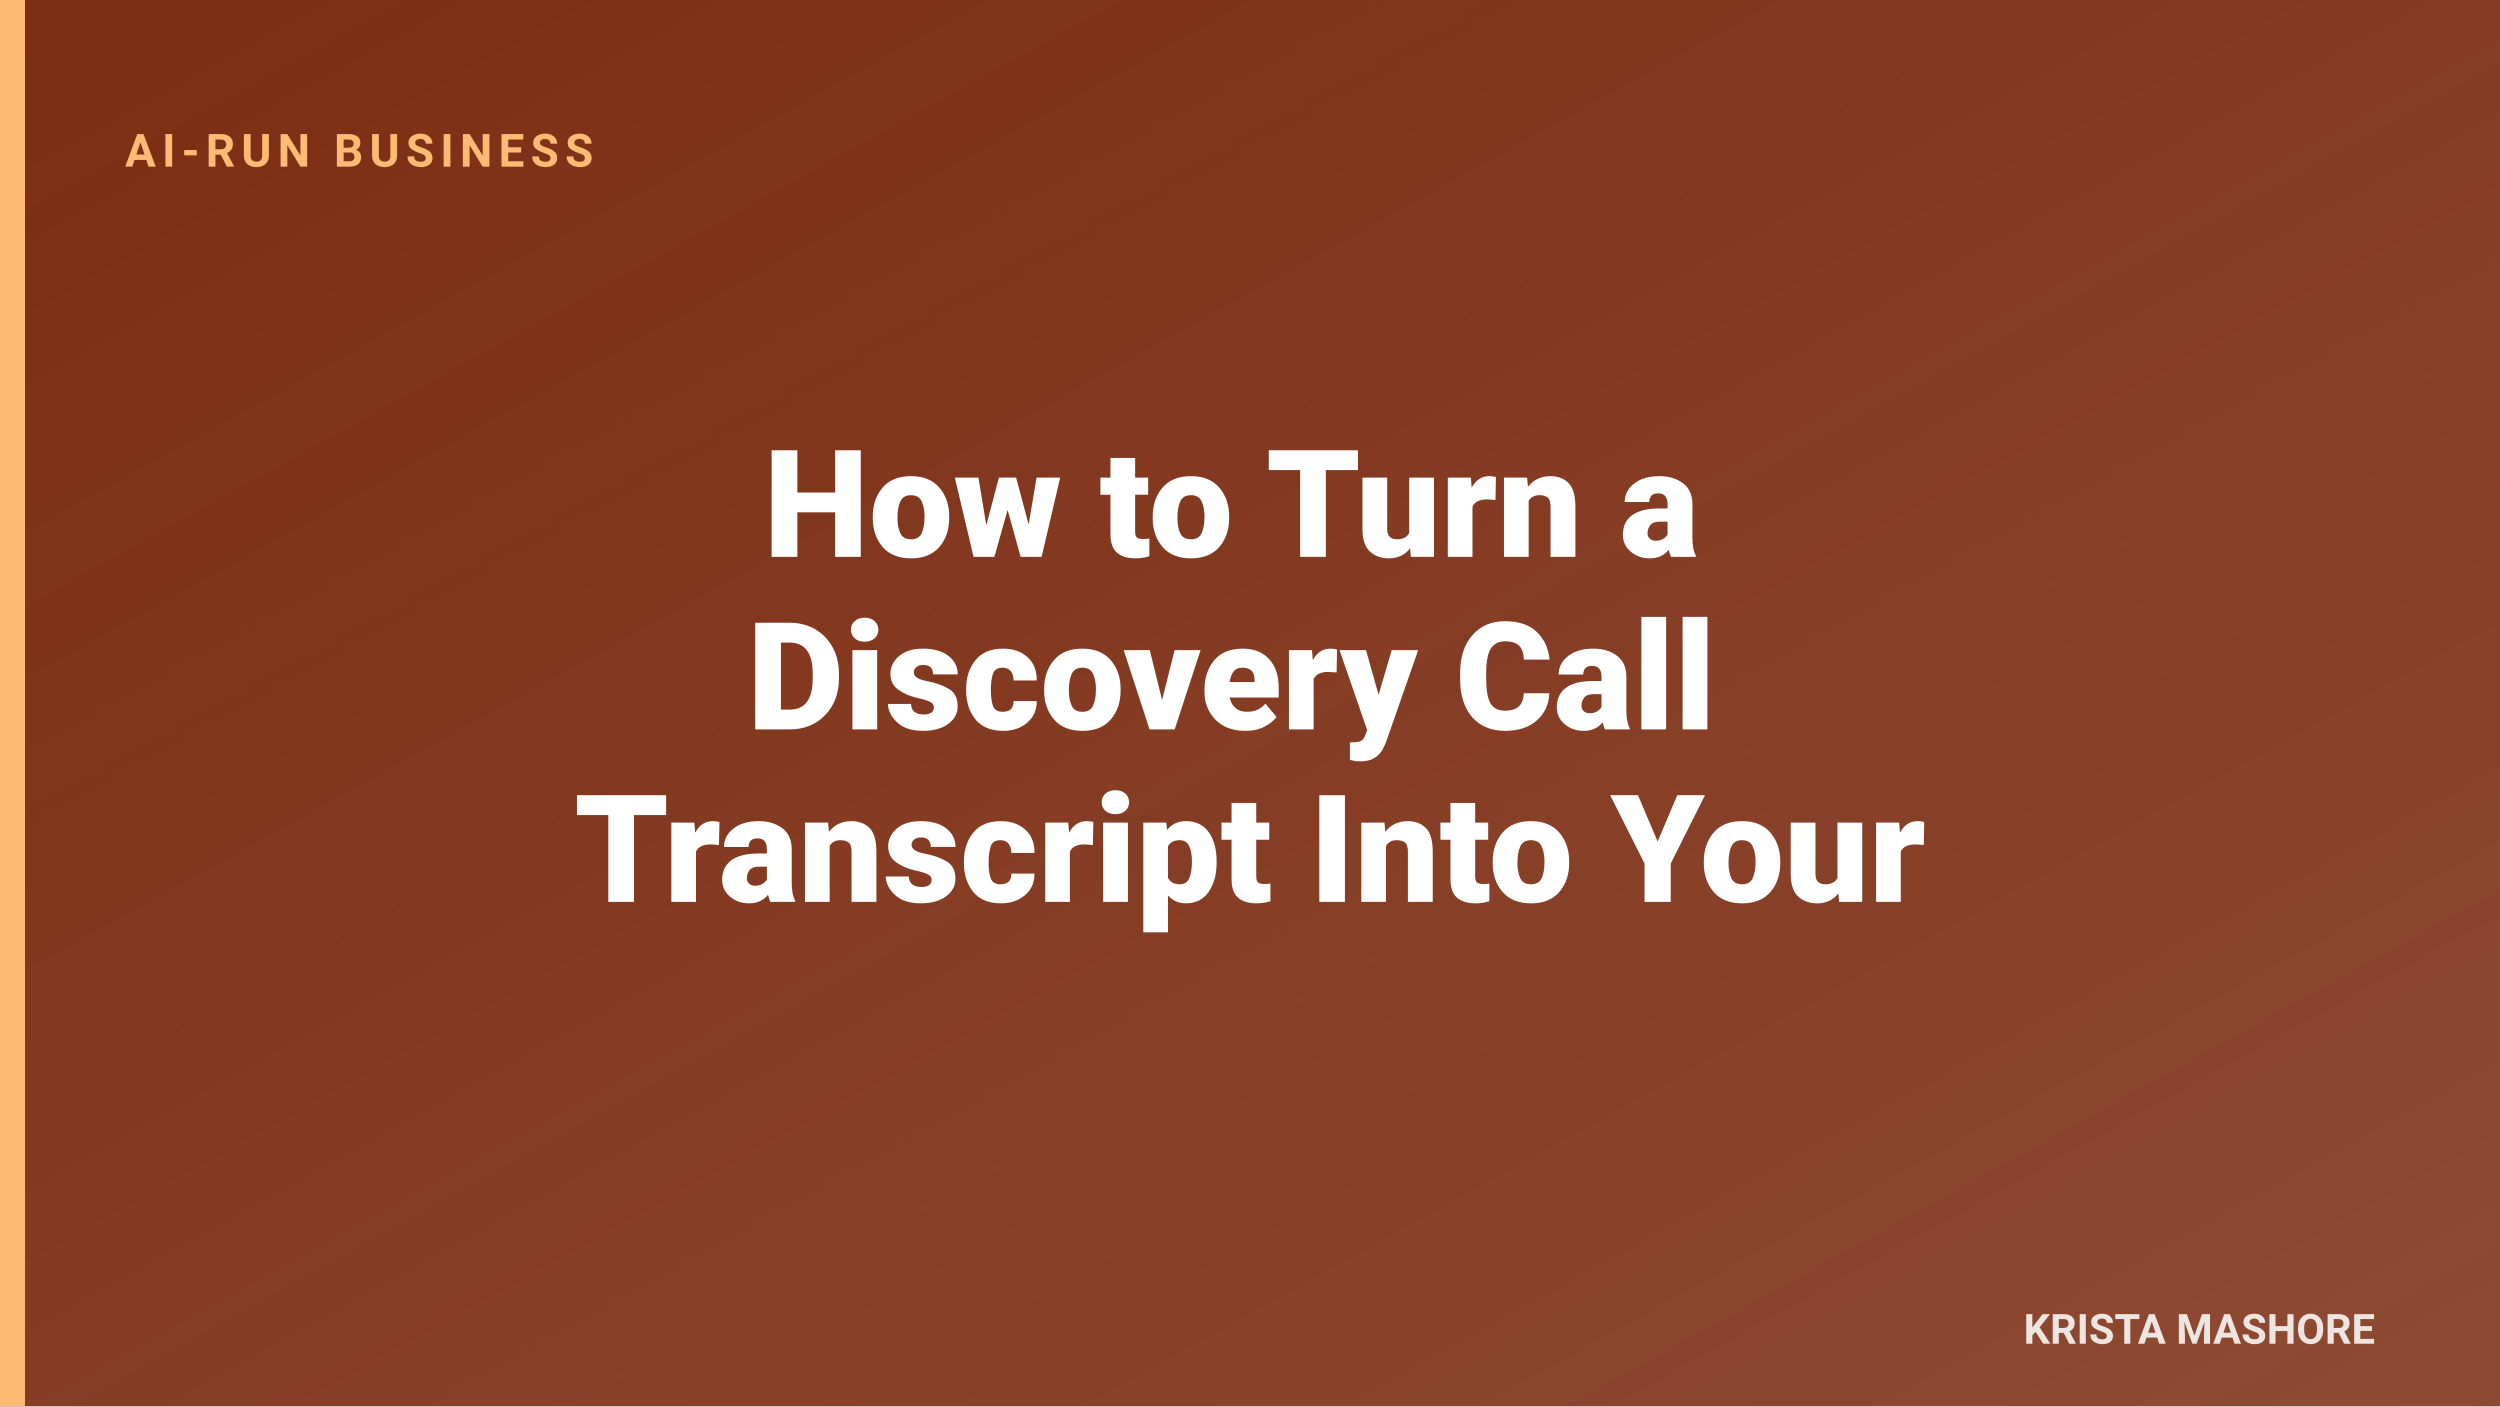
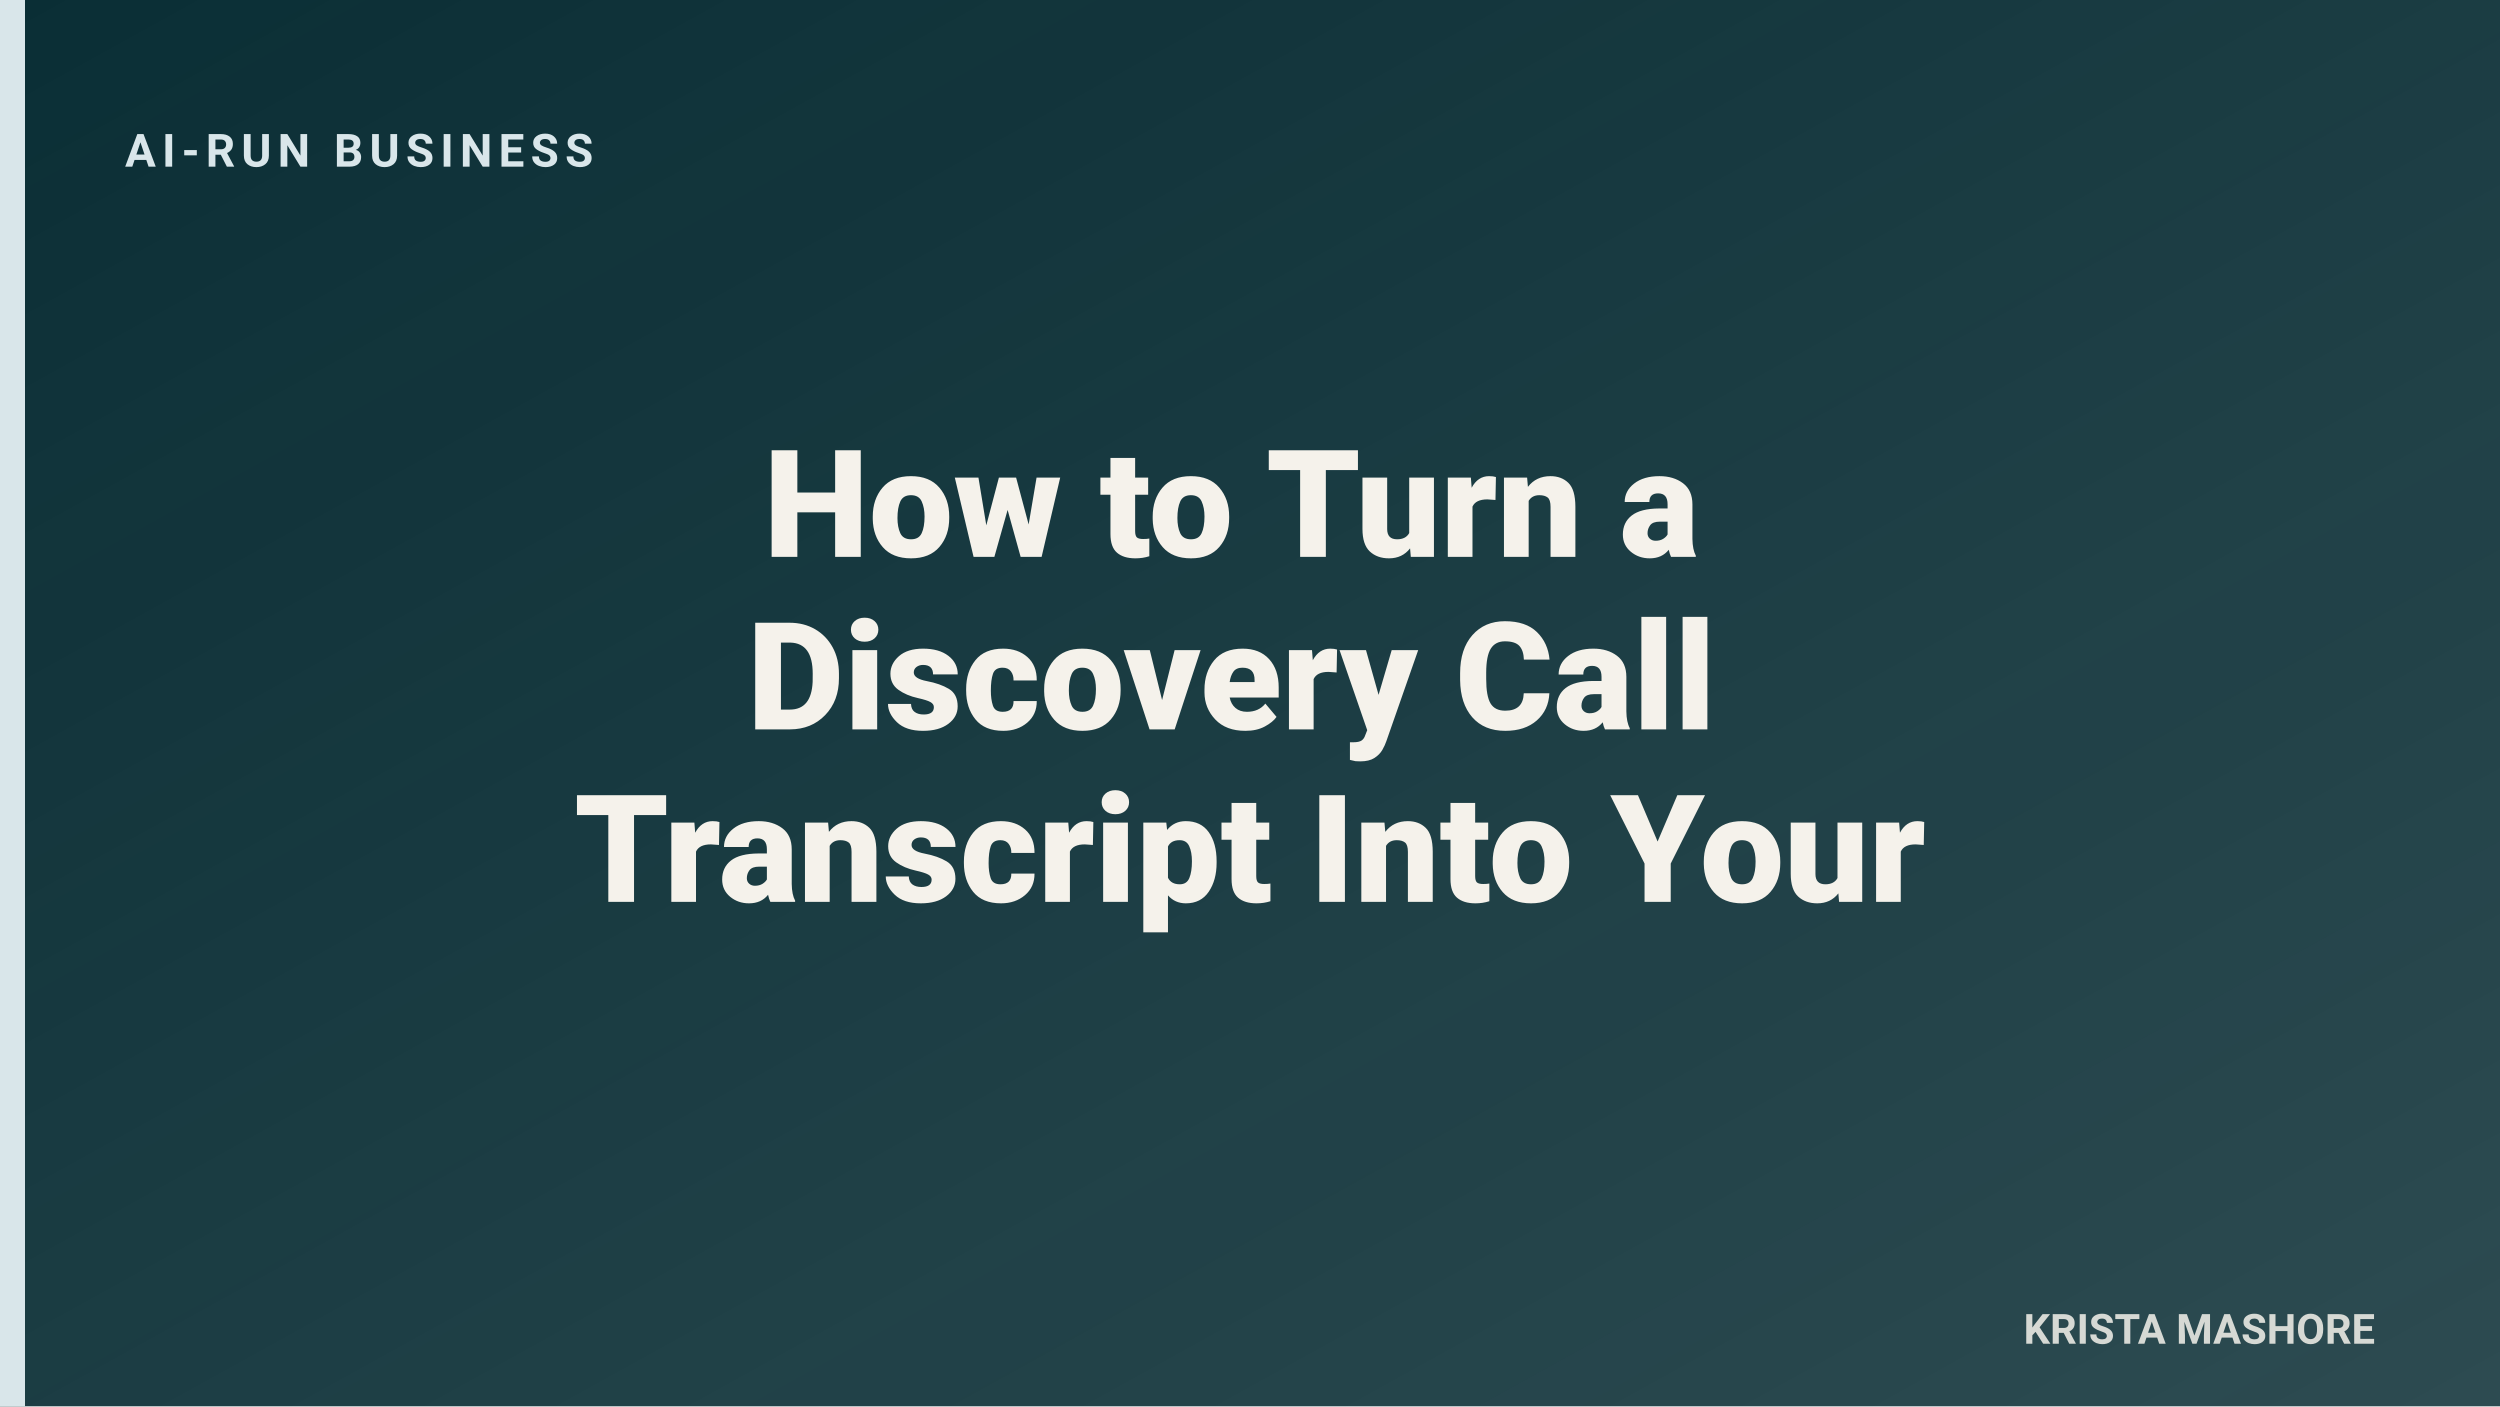
<svg xmlns="http://www.w3.org/2000/svg" width="1200" height="675" viewBox="0 0 1200 675" role="img" aria-label="How to Turn a Discovery Call Transcript Into Your Next Actions">
  <defs>
    <linearGradient id="bg" x1="0%" y1="0%" x2="100%" y2="100%">
-       <stop offset="0%" stop-color="#7C2D12" />
-       <stop offset="100%" stop-color="#7C2D12" stop-opacity="0.85" />
+       <stop offset="0%" stop-color="#0A2E35" />
+       <stop offset="100%" stop-color="#0A2E35" stop-opacity="0.85" />
    </linearGradient>
  </defs>
  <rect width="1200" height="675" fill="url(#bg)" />
-   <rect x="0" y="0" width="12" height="675" fill="#FDBA74" />
-   <text x="60" y="80" font-family="-apple-system, BlinkMacSystemFont, 'Segoe UI', Roboto, sans-serif" font-size="22" font-weight="600" fill="#FDBA74" letter-spacing="3">AI-RUN BUSINESS</text>
-   <text font-family="-apple-system, BlinkMacSystemFont, 'Segoe UI', Roboto, sans-serif" font-size="72" font-weight="800" fill="#FFFFFF" text-anchor="middle">
+   <rect x="0" y="0" width="12" height="675" fill="#D9E6EA" />
+   <text x="60" y="80" font-family="-apple-system, BlinkMacSystemFont, 'Segoe UI', Roboto, sans-serif" font-size="22" font-weight="600" fill="#D9E6EA" letter-spacing="3">AI-RUN BUSINESS</text>
+   <text font-family="-apple-system, BlinkMacSystemFont, 'Segoe UI', Roboto, sans-serif" font-size="72" font-weight="800" fill="#F5F2EB" text-anchor="middle">
    <tspan x="600" y="267.3">How to Turn a</tspan>
    <tspan x="600" y="350.1">Discovery Call</tspan>
    <tspan x="600" y="432.9">Transcript Into Your</tspan>
  </text>
-   <text x="1140" y="645" font-family="-apple-system, BlinkMacSystemFont, 'Segoe UI', Roboto, sans-serif" font-size="20" font-weight="600" fill="#FFFFFF" text-anchor="end" opacity="0.85">KRISTA MASHORE</text>
+   <text x="1140" y="645" font-family="-apple-system, BlinkMacSystemFont, 'Segoe UI', Roboto, sans-serif" font-size="20" font-weight="600" fill="#F5F2EB" text-anchor="end" opacity="0.85">KRISTA MASHORE</text>
</svg>
